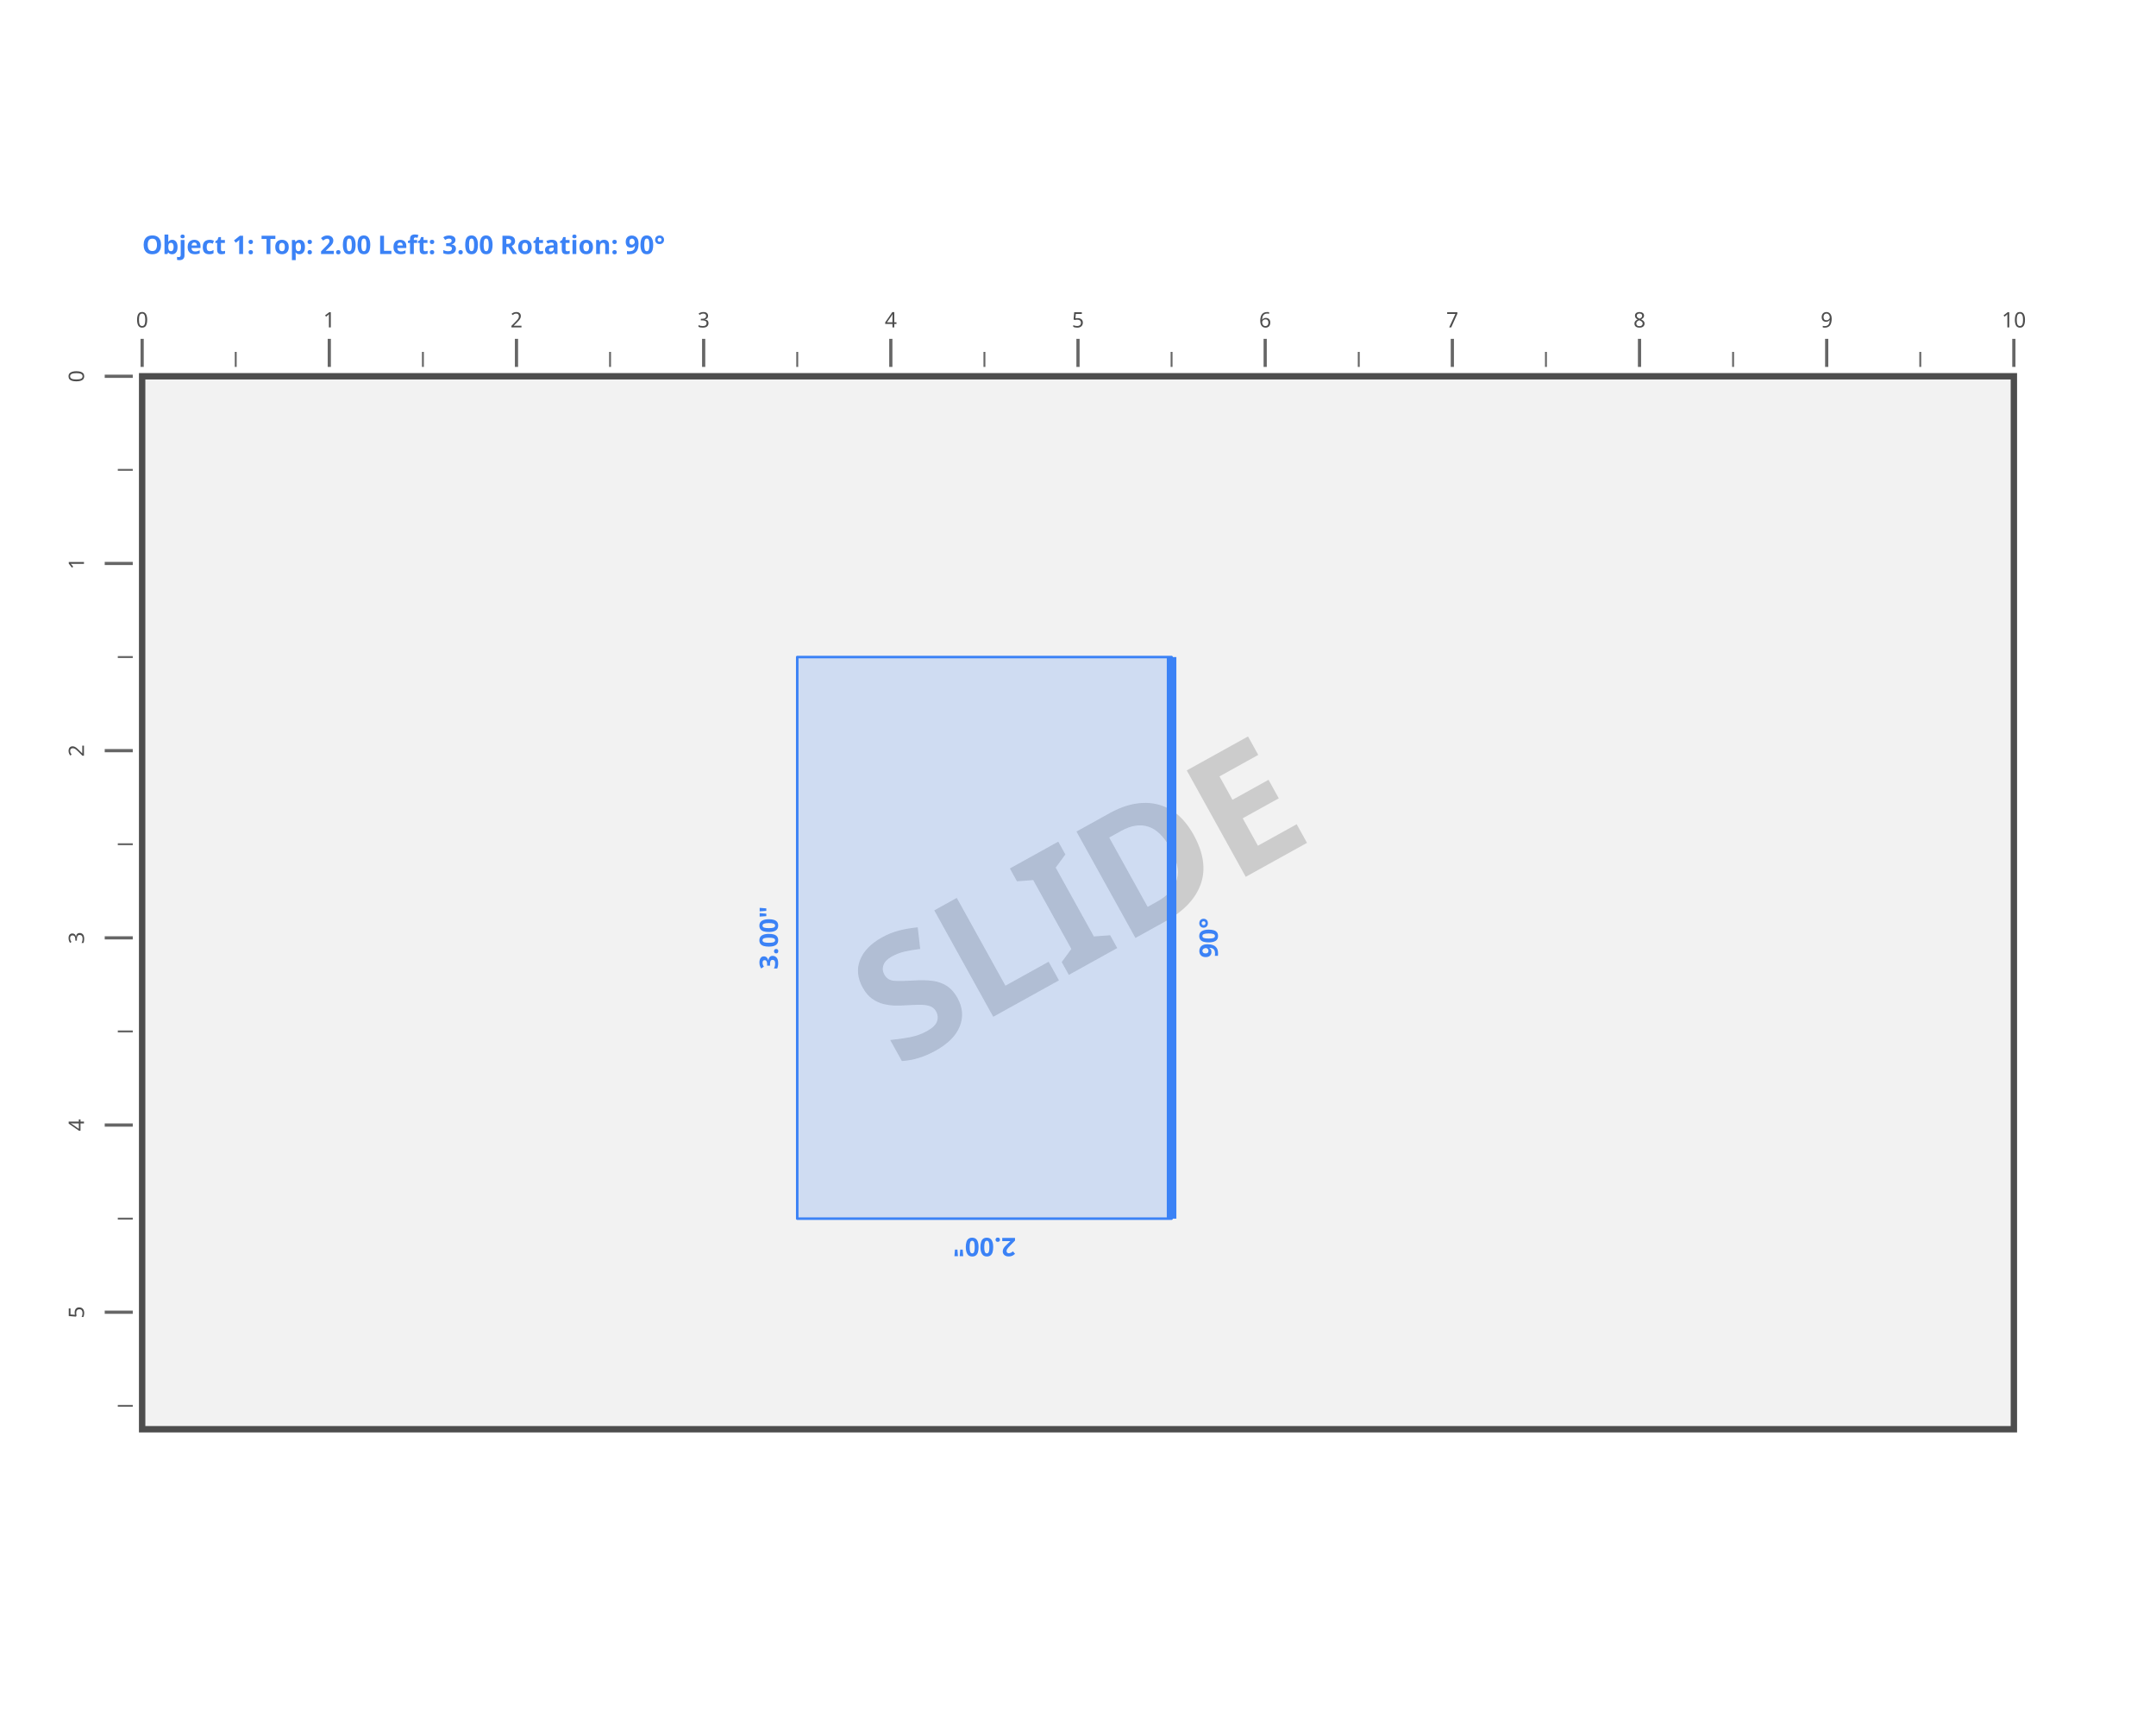
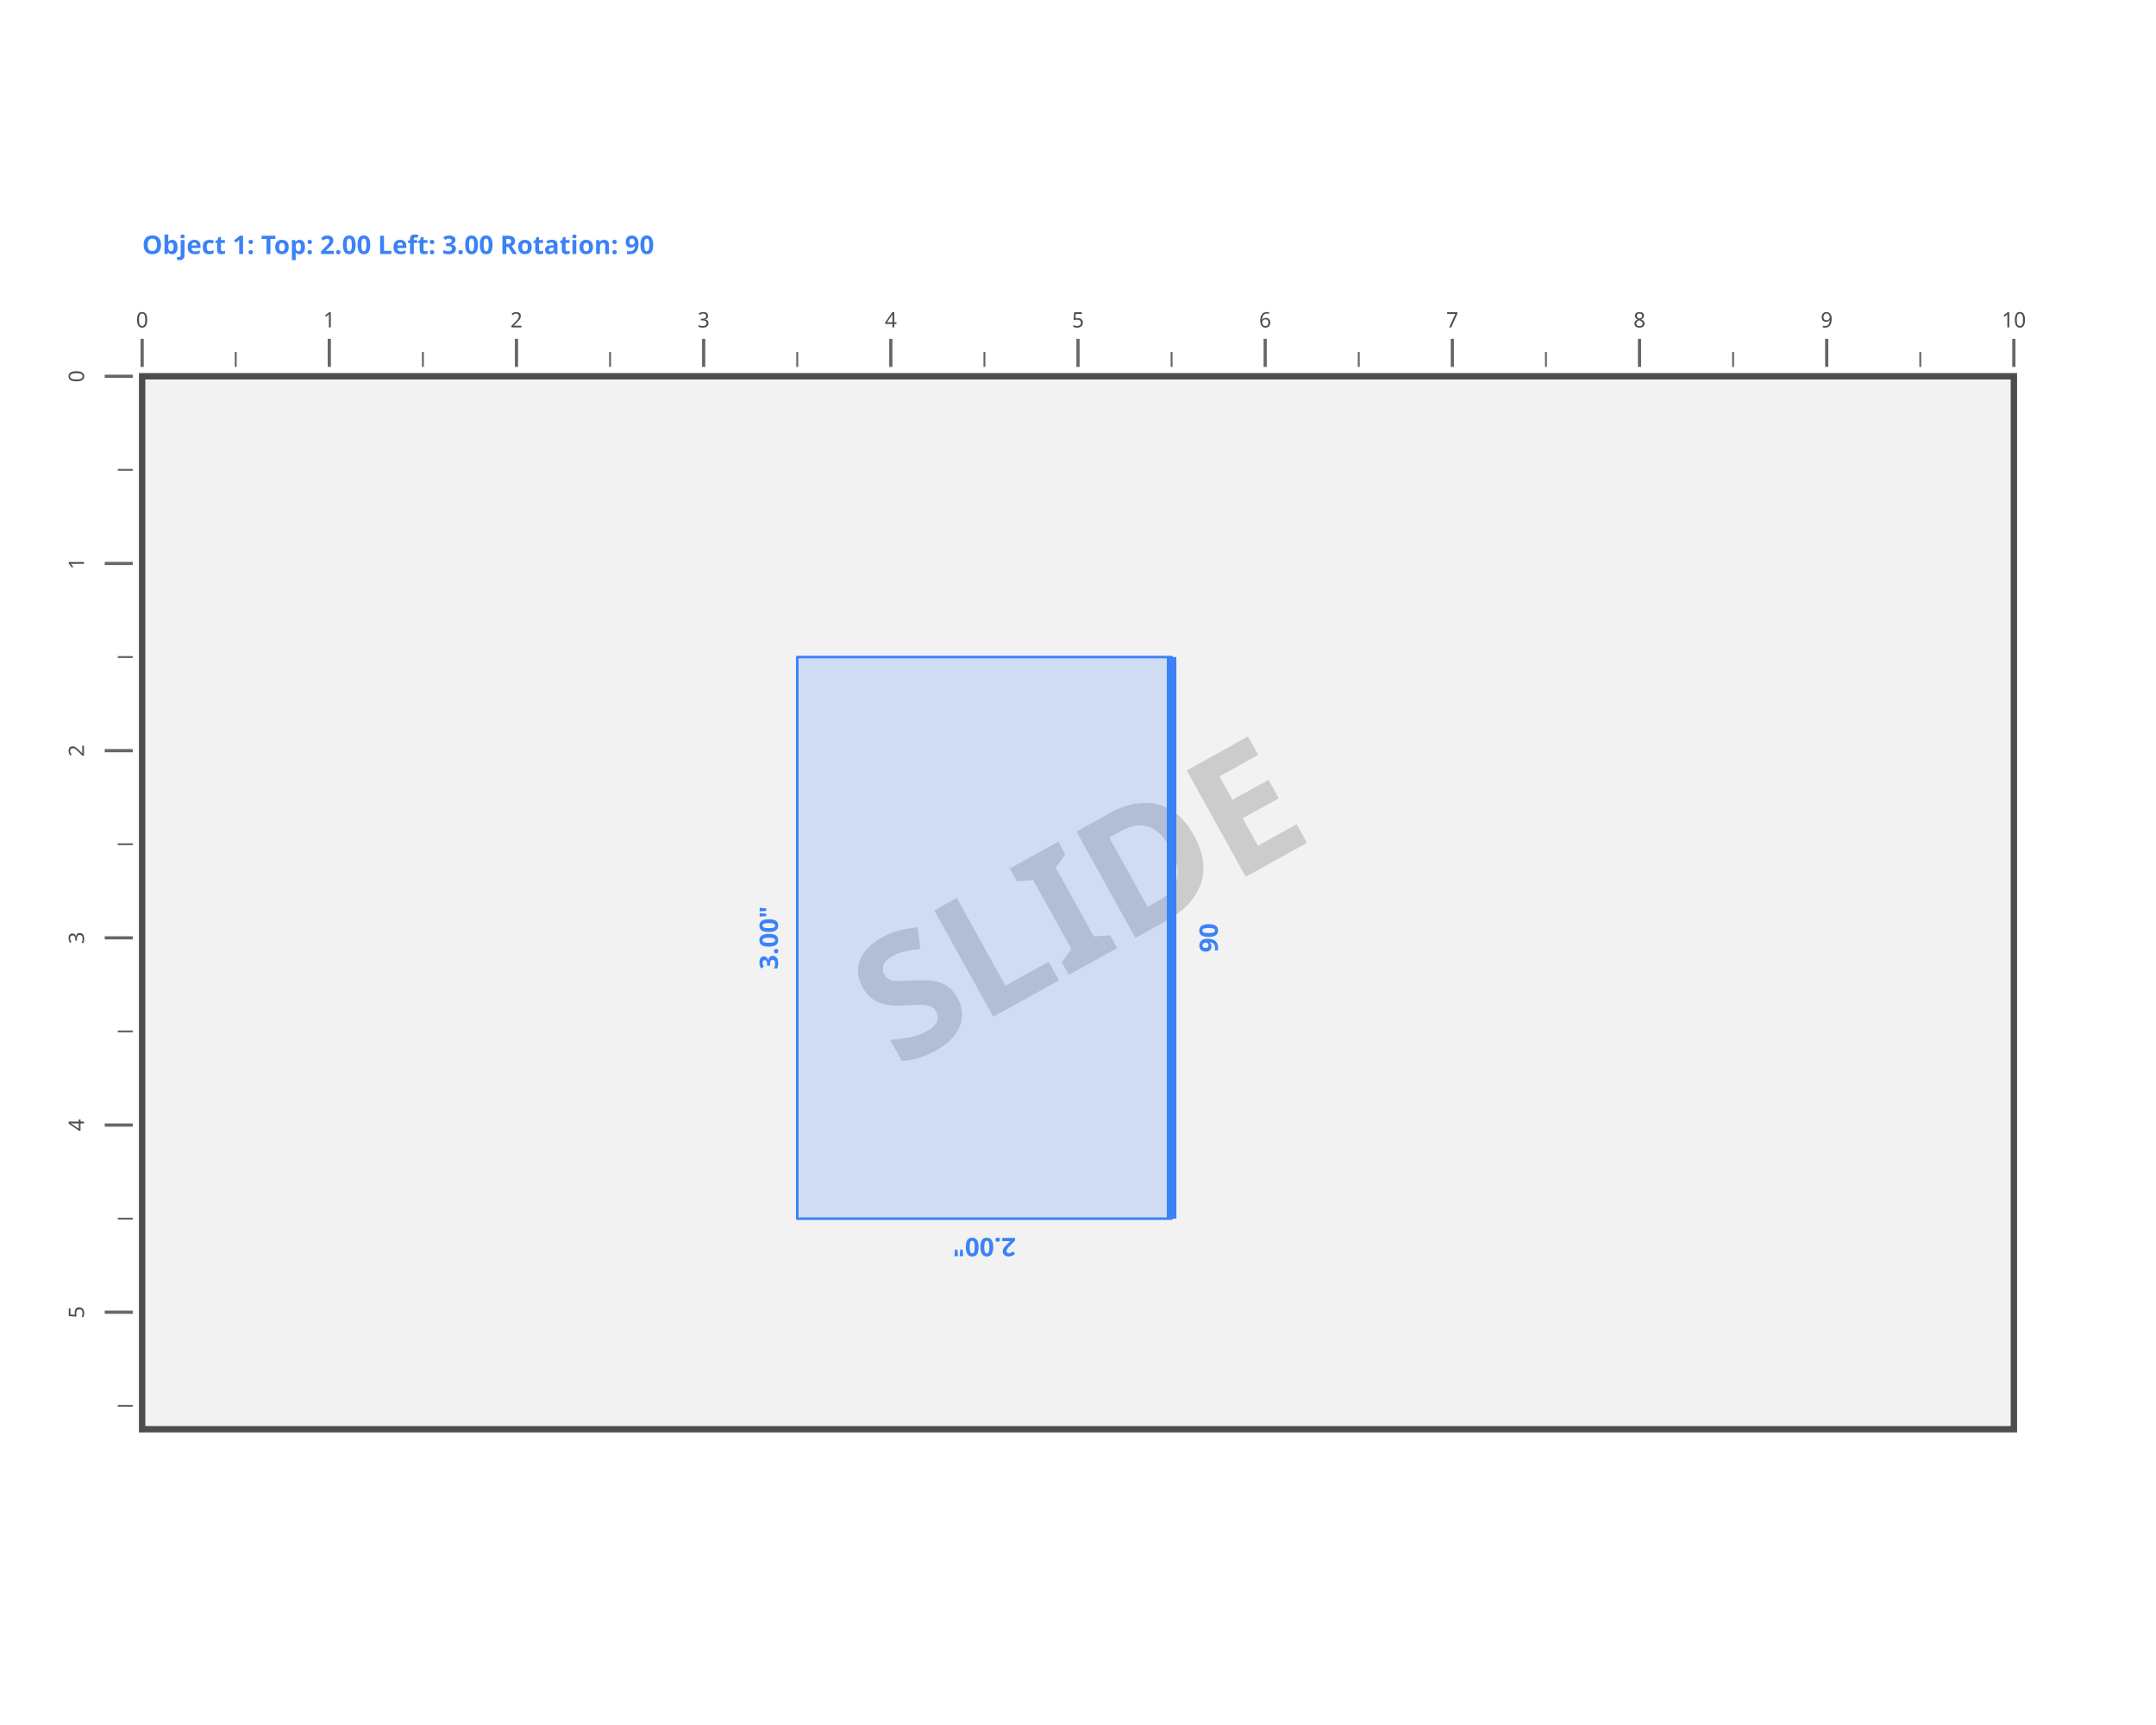
<svg xmlns="http://www.w3.org/2000/svg" class="svglite" data-engine-version="2.0" width="720.00pt" height="576.00pt" viewBox="0 0 720.00 576.00">
  <defs>
    <style type="text/css">
    .svglite line, .svglite polyline, .svglite polygon, .svglite path, .svglite rect, .svglite circle {
      fill: none;
      stroke: #000000;
      stroke-linecap: round;
      stroke-linejoin: round;
      stroke-miterlimit: 10.00;
    }
  </style>
  </defs>
  <rect width="100%" height="100%" style="stroke: none; fill: #FFFFFF;" />
  <defs>
    <clipPath id="cpMC4wMHw3MjAuMDB8MC4wMHw1NzYuMDA=">
      <rect x="0.00" y="0.00" width="720.00" height="576.00" />
    </clipPath>
  </defs>
  <g clip-path="url(#cpMC4wMHw3MjAuMDB8MC4wMHw1NzYuMDA=)">
</g>
  <defs>
    <clipPath id="cpMC4wMHw3MjAuMDB8NTEuMjl8NTI0Ljcx">
      <rect x="0.00" y="51.29" width="720.00" height="473.41" />
    </clipPath>
  </defs>
  <g clip-path="url(#cpMC4wMHw3MjAuMDB8NTEuMjl8NTI0Ljcx)">
    <rect x="0.00" y="51.29" width="720.00" height="473.41" style="stroke-width: 0.00; stroke: none; fill: #FFFFFF;" />
  </g>
  <g clip-path="url(#cpMC4wMHw3MjAuMDB8MC4wMHw1NzYuMDA=)">
</g>
  <defs>
    <clipPath id="cpOS45Nnw3MTAuMDR8NjEuMjZ8NTE0Ljc0">
      <rect x="9.96" y="61.26" width="700.07" height="453.49" />
    </clipPath>
  </defs>
  <g clip-path="url(#cpOS45Nnw3MTAuMDR8NjEuMjZ8NTE0Ljc0)">
    <rect x="47.47" y="125.64" width="625.07" height="351.60" style="stroke-width: 2.13; stroke: #4D4D4D; stroke-linecap: butt; stroke-linejoin: miter; fill: #F2F2F2;" />
    <text transform="translate(369.60,318.51) rotate(-29)" text-anchor="middle" style="font-size: 56.91px; font-weight: bold; fill: #CCCCCC; font-family: sans;" textLength="164.50px" lengthAdjust="spacingAndGlyphs">SLIDE</text>
    <polygon points="391.25,219.40 391.25,406.92 266.24,406.92 266.24,219.40 " style="stroke-width: 0.85; stroke: #3B82F6; stroke-linecap: butt; fill: #3B82F6; fill-opacity: 0.19;" />
    <line x1="391.25" y1="219.40" x2="391.25" y2="406.92" style="stroke-width: 3.20; stroke: #3B82F6; stroke-linecap: butt;" />
    <text transform="translate(259.80,313.16) rotate(-90)" text-anchor="middle" style="font-size: 8.54px; font-weight: bold; fill: #3B82F6; font-family: sans;" textLength="19.65px" lengthAdjust="spacingAndGlyphs">3.00"</text>
    <text transform="translate(328.75,413.36) rotate(-180)" text-anchor="middle" style="font-size: 8.54px; font-weight: bold; fill: #3B82F6; font-family: sans;" textLength="19.65px" lengthAdjust="spacingAndGlyphs">2.00"</text>
-     <text transform="translate(406.69,313.16) rotate(-90)" text-anchor="middle" style="font-size: 8.54px; font-weight: bold; fill: #3B82F6; font-family: sans;" textLength="12.91px" lengthAdjust="spacingAndGlyphs">90°</text>
-     <text x="47.47" y="84.82" style="font-size: 8.54px; font-weight: bold; fill: #3B82F6; font-family: sans;" textLength="167.13px" lengthAdjust="spacingAndGlyphs">Object 1: Top: 2.00  Left: 3.00  Rotation: 90°</text>
+     <text transform="translate(406.69,313.16) rotate(-90)" text-anchor="middle" style="font-size: 8.54px; font-weight: bold; fill: #3B82F6; font-family: sans;" textLength="9.50px" lengthAdjust="spacingAndGlyphs">90</text>
+     <text x="47.47" y="84.82" style="font-size: 8.54px; font-weight: bold; fill: #3B82F6; font-family: sans;" textLength="163.71px" lengthAdjust="spacingAndGlyphs">Object 1: Top: 2.00  Left: 3.00  Rotation: 90</text>
    <line x1="47.47" y1="122.51" x2="47.47" y2="113.14" style="stroke-width: 1.07; stroke: #666666; stroke-linecap: butt;" />
    <text x="47.47" y="109.33" text-anchor="middle" style="font-size: 7.11px; fill: #4D4D4D; font-family: sans;" textLength="3.96px" lengthAdjust="spacingAndGlyphs">0</text>
    <line x1="78.72" y1="122.51" x2="78.72" y2="117.51" style="stroke-width: 0.64; stroke: #666666; stroke-linecap: butt;" />
    <line x1="109.97" y1="122.51" x2="109.97" y2="113.14" style="stroke-width: 1.07; stroke: #666666; stroke-linecap: butt;" />
    <text x="109.97" y="109.33" text-anchor="middle" style="font-size: 7.11px; fill: #4D4D4D; font-family: sans;" textLength="3.96px" lengthAdjust="spacingAndGlyphs">1</text>
    <line x1="141.23" y1="122.51" x2="141.23" y2="117.51" style="stroke-width: 0.64; stroke: #666666; stroke-linecap: butt;" />
    <line x1="172.48" y1="122.51" x2="172.48" y2="113.14" style="stroke-width: 1.07; stroke: #666666; stroke-linecap: butt;" />
    <text x="172.48" y="109.33" text-anchor="middle" style="font-size: 7.11px; fill: #4D4D4D; font-family: sans;" textLength="3.96px" lengthAdjust="spacingAndGlyphs">2</text>
    <line x1="203.73" y1="122.51" x2="203.73" y2="117.51" style="stroke-width: 0.64; stroke: #666666; stroke-linecap: butt;" />
    <line x1="234.99" y1="122.51" x2="234.99" y2="113.14" style="stroke-width: 1.07; stroke: #666666; stroke-linecap: butt;" />
    <text x="234.99" y="109.33" text-anchor="middle" style="font-size: 7.11px; fill: #4D4D4D; font-family: sans;" textLength="3.96px" lengthAdjust="spacingAndGlyphs">3</text>
    <line x1="266.24" y1="122.51" x2="266.24" y2="117.51" style="stroke-width: 0.64; stroke: #666666; stroke-linecap: butt;" />
    <line x1="297.49" y1="122.51" x2="297.49" y2="113.14" style="stroke-width: 1.07; stroke: #666666; stroke-linecap: butt;" />
    <text x="297.49" y="109.33" text-anchor="middle" style="font-size: 7.11px; fill: #4D4D4D; font-family: sans;" textLength="3.96px" lengthAdjust="spacingAndGlyphs">4</text>
    <line x1="328.75" y1="122.51" x2="328.75" y2="117.51" style="stroke-width: 0.64; stroke: #666666; stroke-linecap: butt;" />
    <line x1="360.00" y1="122.51" x2="360.00" y2="113.14" style="stroke-width: 1.07; stroke: #666666; stroke-linecap: butt;" />
    <text x="360.00" y="109.33" text-anchor="middle" style="font-size: 7.11px; fill: #4D4D4D; font-family: sans;" textLength="3.96px" lengthAdjust="spacingAndGlyphs">5</text>
    <line x1="391.25" y1="122.51" x2="391.25" y2="117.51" style="stroke-width: 0.64; stroke: #666666; stroke-linecap: butt;" />
    <line x1="422.51" y1="122.51" x2="422.51" y2="113.14" style="stroke-width: 1.07; stroke: #666666; stroke-linecap: butt;" />
    <text x="422.51" y="109.33" text-anchor="middle" style="font-size: 7.11px; fill: #4D4D4D; font-family: sans;" textLength="3.96px" lengthAdjust="spacingAndGlyphs">6</text>
    <line x1="453.76" y1="122.51" x2="453.76" y2="117.51" style="stroke-width: 0.64; stroke: #666666; stroke-linecap: butt;" />
    <line x1="485.01" y1="122.51" x2="485.01" y2="113.14" style="stroke-width: 1.07; stroke: #666666; stroke-linecap: butt;" />
    <text x="485.01" y="109.33" text-anchor="middle" style="font-size: 7.11px; fill: #4D4D4D; font-family: sans;" textLength="3.96px" lengthAdjust="spacingAndGlyphs">7</text>
    <line x1="516.27" y1="122.51" x2="516.27" y2="117.51" style="stroke-width: 0.64; stroke: #666666; stroke-linecap: butt;" />
    <line x1="547.52" y1="122.51" x2="547.52" y2="113.14" style="stroke-width: 1.07; stroke: #666666; stroke-linecap: butt;" />
    <text x="547.52" y="109.33" text-anchor="middle" style="font-size: 7.11px; fill: #4D4D4D; font-family: sans;" textLength="3.96px" lengthAdjust="spacingAndGlyphs">8</text>
    <line x1="578.77" y1="122.51" x2="578.77" y2="117.51" style="stroke-width: 0.64; stroke: #666666; stroke-linecap: butt;" />
    <line x1="610.03" y1="122.51" x2="610.03" y2="113.14" style="stroke-width: 1.07; stroke: #666666; stroke-linecap: butt;" />
    <text x="610.03" y="109.33" text-anchor="middle" style="font-size: 7.11px; fill: #4D4D4D; font-family: sans;" textLength="3.96px" lengthAdjust="spacingAndGlyphs">9</text>
    <line x1="641.28" y1="122.51" x2="641.28" y2="117.51" style="stroke-width: 0.64; stroke: #666666; stroke-linecap: butt;" />
    <line x1="672.53" y1="122.51" x2="672.53" y2="113.14" style="stroke-width: 1.07; stroke: #666666; stroke-linecap: butt;" />
    <text x="672.53" y="109.33" text-anchor="middle" style="font-size: 7.11px; fill: #4D4D4D; font-family: sans;" textLength="7.91px" lengthAdjust="spacingAndGlyphs">10</text>
    <line x1="44.34" y1="125.64" x2="34.97" y2="125.64" style="stroke-width: 1.07; stroke: #666666; stroke-linecap: butt;" />
    <text transform="translate(28.04,125.64) rotate(-90)" text-anchor="middle" style="font-size: 7.11px; fill: #4D4D4D; font-family: sans;" textLength="3.96px" lengthAdjust="spacingAndGlyphs">0</text>
    <line x1="44.34" y1="156.89" x2="39.34" y2="156.89" style="stroke-width: 0.64; stroke: #666666; stroke-linecap: butt;" />
    <line x1="44.34" y1="188.15" x2="34.97" y2="188.15" style="stroke-width: 1.07; stroke: #666666; stroke-linecap: butt;" />
    <text transform="translate(28.04,188.15) rotate(-90)" text-anchor="middle" style="font-size: 7.11px; fill: #4D4D4D; font-family: sans;" textLength="3.96px" lengthAdjust="spacingAndGlyphs">1</text>
    <line x1="44.34" y1="219.40" x2="39.34" y2="219.40" style="stroke-width: 0.64; stroke: #666666; stroke-linecap: butt;" />
    <line x1="44.34" y1="250.65" x2="34.97" y2="250.65" style="stroke-width: 1.07; stroke: #666666; stroke-linecap: butt;" />
    <text transform="translate(28.04,250.65) rotate(-90)" text-anchor="middle" style="font-size: 7.11px; fill: #4D4D4D; font-family: sans;" textLength="3.96px" lengthAdjust="spacingAndGlyphs">2</text>
    <line x1="44.34" y1="281.91" x2="39.34" y2="281.91" style="stroke-width: 0.64; stroke: #666666; stroke-linecap: butt;" />
    <line x1="44.34" y1="313.16" x2="34.97" y2="313.16" style="stroke-width: 1.07; stroke: #666666; stroke-linecap: butt;" />
    <text transform="translate(28.04,313.16) rotate(-90)" text-anchor="middle" style="font-size: 7.11px; fill: #4D4D4D; font-family: sans;" textLength="3.96px" lengthAdjust="spacingAndGlyphs">3</text>
    <line x1="44.34" y1="344.41" x2="39.34" y2="344.41" style="stroke-width: 0.64; stroke: #666666; stroke-linecap: butt;" />
    <line x1="44.34" y1="375.67" x2="34.97" y2="375.67" style="stroke-width: 1.07; stroke: #666666; stroke-linecap: butt;" />
    <text transform="translate(28.04,375.67) rotate(-90)" text-anchor="middle" style="font-size: 7.11px; fill: #4D4D4D; font-family: sans;" textLength="3.96px" lengthAdjust="spacingAndGlyphs">4</text>
    <line x1="44.34" y1="406.92" x2="39.34" y2="406.92" style="stroke-width: 0.64; stroke: #666666; stroke-linecap: butt;" />
    <line x1="44.34" y1="438.17" x2="34.97" y2="438.17" style="stroke-width: 1.07; stroke: #666666; stroke-linecap: butt;" />
    <text transform="translate(28.04,438.17) rotate(-90)" text-anchor="middle" style="font-size: 7.11px; fill: #4D4D4D; font-family: sans;" textLength="3.96px" lengthAdjust="spacingAndGlyphs">5</text>
    <line x1="44.34" y1="469.43" x2="39.34" y2="469.43" style="stroke-width: 0.64; stroke: #666666; stroke-linecap: butt;" />
  </g>
  <g clip-path="url(#cpMC4wMHw3MjAuMDB8MC4wMHw1NzYuMDA=)">
</g>
</svg>
